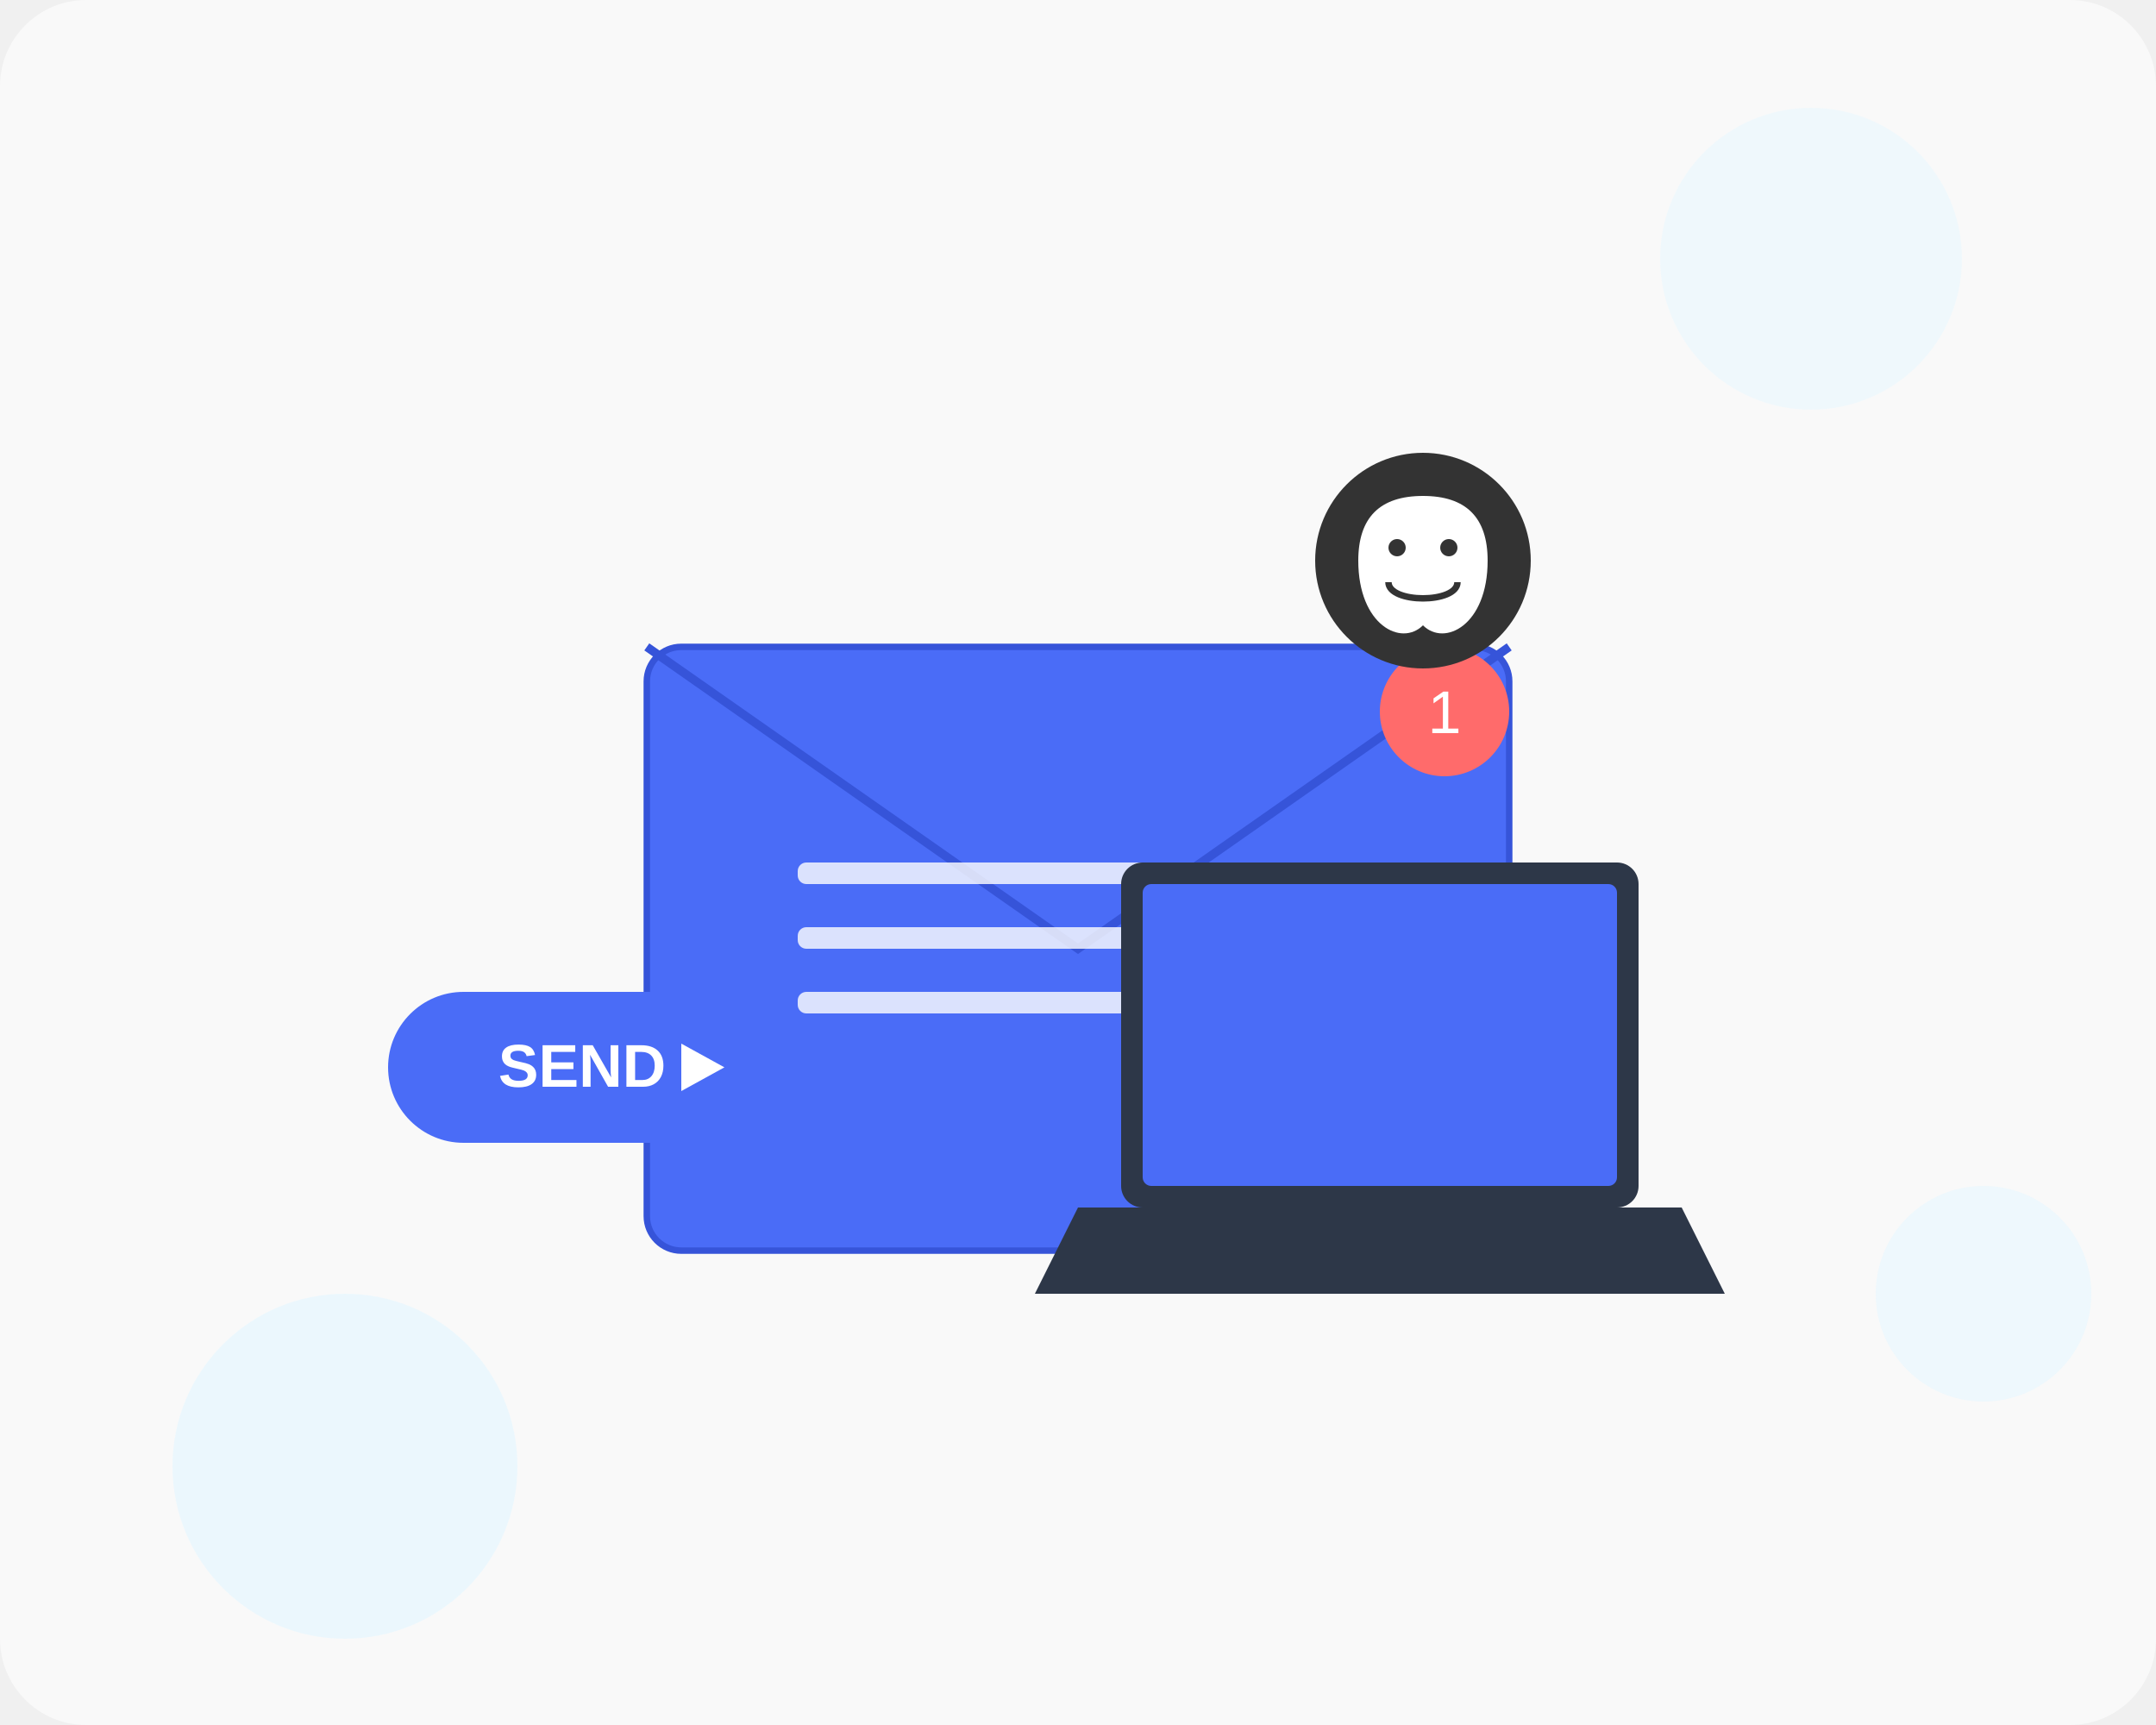
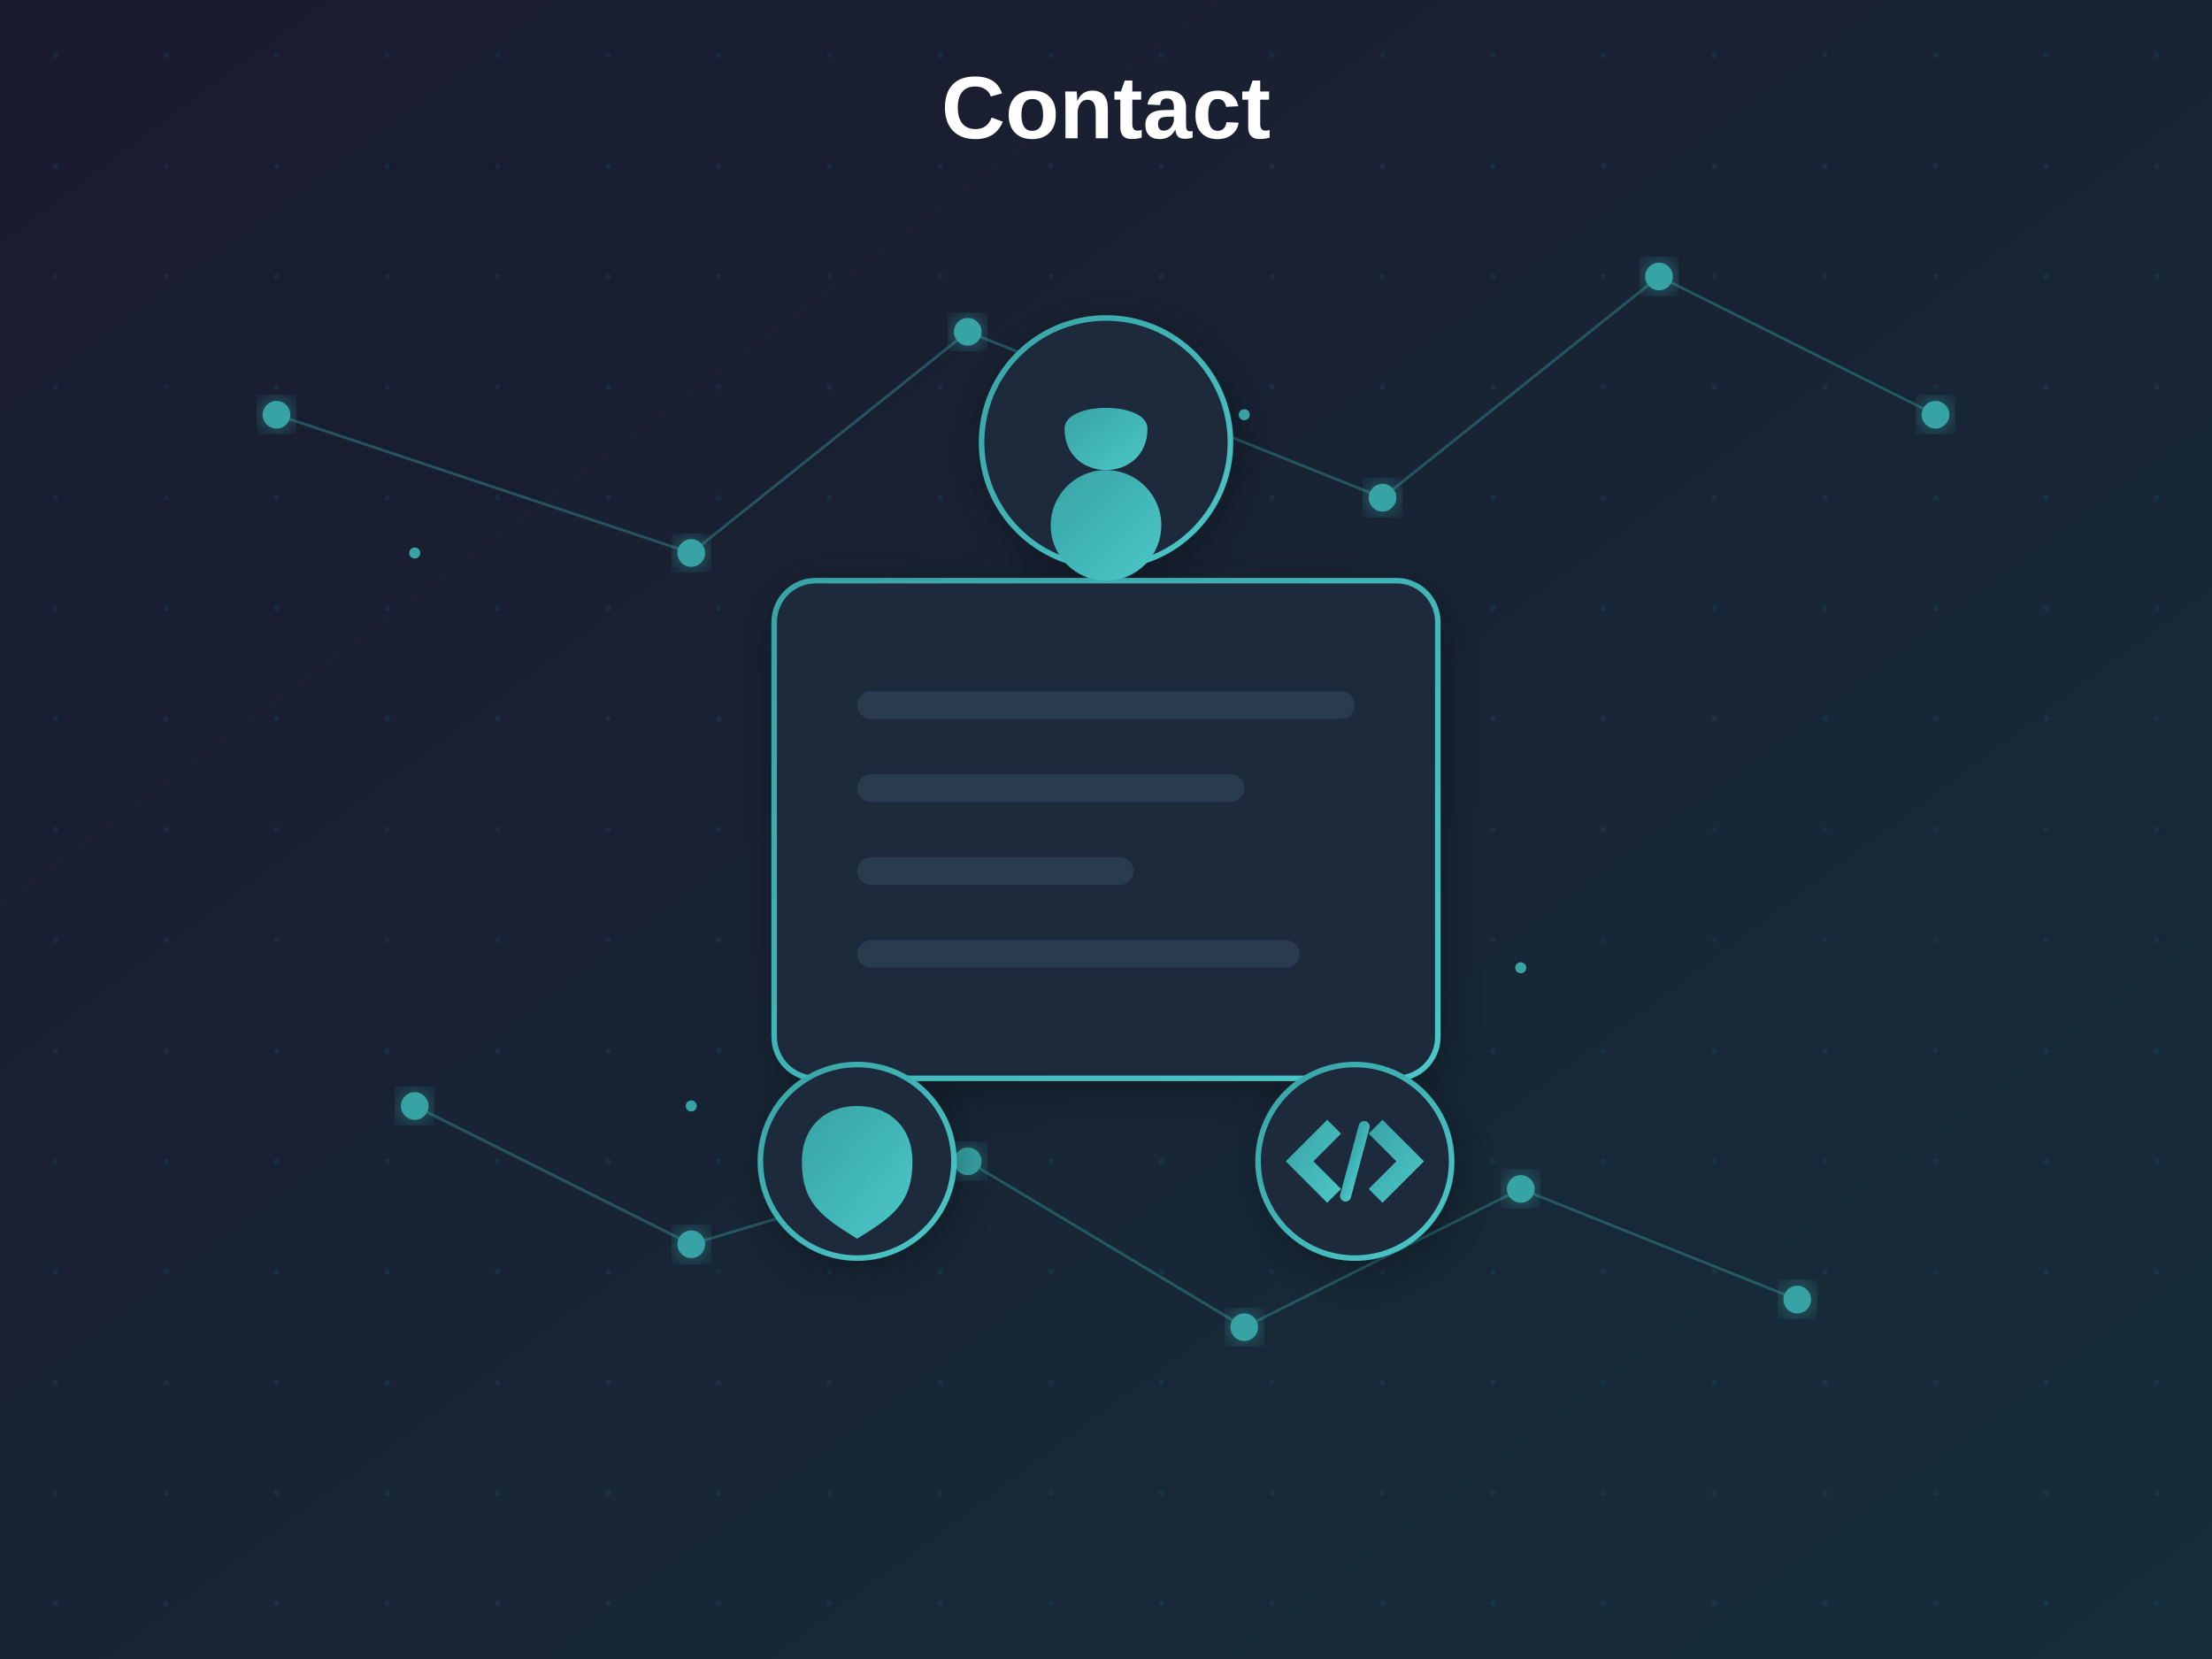
- <svg xmlns="http://www.w3.org/2000/svg" viewBox="0 0 500 400">
-   <rect width="500" height="400" fill="#f9f9f9" rx="20" ry="20" />
-   <circle cx="80" cy="340" r="40" fill="#e6f7ff" opacity="0.7" />
-   <circle cx="420" cy="60" r="35" fill="#e6f7ff" opacity="0.5" />
-   <circle cx="460" cy="300" r="25" fill="#e6f7ff" opacity="0.6" />
-   <g transform="translate(100, 100)">
-     <rect x="50" y="50" width="200" height="140" rx="8" ry="8" fill="#4a6cf7" />
-     <rect x="50" y="50" width="200" height="140" rx="8" ry="8" fill="none" stroke="#3654d9" stroke-width="1.5" />
-     <path d="M50,50 L150,120 L250,50" fill="none" stroke="#3654d9" stroke-width="2" />
-     <rect x="85" y="100" width="130" height="5" rx="2" fill="#ffffff" opacity="0.8" />
-     <rect x="85" y="115" width="130" height="5" rx="2" fill="#ffffff" opacity="0.8" />
-     <rect x="85" y="130" width="90" height="5" rx="2" fill="#ffffff" opacity="0.8" />
-     <circle cx="235" cy="65" r="15" fill="#ff6b6b" />
-     <text x="235" y="70" font-family="Arial" font-size="14" fill="white" text-anchor="middle">1</text>
+ <svg xmlns="http://www.w3.org/2000/svg" viewBox="0 0 800 600" width="800" height="600">
+   <defs>
+     <linearGradient id="bgGradient" x1="0%" y1="0%" x2="100%" y2="100%">
+       <stop offset="0%" stop-color="#1a1a2e" />
+       <stop offset="100%" stop-color="#162e3a" />
+     </linearGradient>
+     <linearGradient id="accentGradient" x1="0%" y1="0%" x2="100%" y2="100%">
+       <stop offset="0%" stop-color="#38A3A5" />
+       <stop offset="100%" stop-color="#4BC7C9" />
+     </linearGradient>
+     <filter id="glow" x="-20%" y="-20%" width="140%" height="140%">
+       <feGaussianBlur stdDeviation="5" result="blur" />
+       <feComposite in="SourceGraphic" in2="blur" operator="over" />
+     </filter>
+     <filter id="shadow" x="-10%" y="-10%" width="140%" height="140%">
+       <feDropShadow dx="2" dy="4" stdDeviation="8" flood-opacity="0.3" />
+     </filter>
+     <pattern id="dots" x="0" y="0" width="40" height="40" patternUnits="userSpaceOnUse">
+       <circle cx="20" cy="20" r="1" fill="#38A3A5" opacity="0.3" />
+     </pattern>
+   </defs>
+   <rect width="800" height="600" fill="url(#bgGradient)" />
+   <rect width="800" height="600" fill="url(#dots)" opacity="0.3" />
+   <g opacity="0.4" stroke="#38A3A5" stroke-width="1">
+     <line x1="100" y1="150" x2="250" y2="200" />
+     <line x1="250" y1="200" x2="350" y2="120" />
+     <line x1="350" y1="120" x2="500" y2="180" />
+     <line x1="500" y1="180" x2="600" y2="100" />
+     <line x1="600" y1="100" x2="700" y2="150" />
+     <line x1="150" y1="400" x2="250" y2="450" />
+     <line x1="250" y1="450" x2="350" y2="420" />
+     <line x1="350" y1="420" x2="450" y2="480" />
+     <line x1="450" y1="480" x2="550" y2="430" />
+     <line x1="550" y1="430" x2="650" y2="470" />
  </g>
-   <g transform="translate(260, 200)">
-     <rect x="0" y="0" width="120" height="80" rx="5" fill="#2d3748" />
-     <rect x="5" y="5" width="110" height="70" rx="2" fill="#4a6cf7" />
-     <path d="M-10,80 L130,80 L140,100 L-20,100 Z" fill="#2d3748" />
+   <g>
+     <circle cx="100" cy="150" r="5" fill="#38A3A5" filter="url(#glow)" />
+     <circle cx="250" cy="200" r="5" fill="#38A3A5" filter="url(#glow)" />
+     <circle cx="350" cy="120" r="5" fill="#38A3A5" filter="url(#glow)" />
+     <circle cx="500" cy="180" r="5" fill="#38A3A5" filter="url(#glow)" />
+     <circle cx="600" cy="100" r="5" fill="#38A3A5" filter="url(#glow)" />
+     <circle cx="700" cy="150" r="5" fill="#38A3A5" filter="url(#glow)" />
+     <circle cx="150" cy="400" r="5" fill="#38A3A5" filter="url(#glow)" />
+     <circle cx="250" cy="450" r="5" fill="#38A3A5" filter="url(#glow)" />
+     <circle cx="350" cy="420" r="5" fill="#38A3A5" filter="url(#glow)" />
+     <circle cx="450" cy="480" r="5" fill="#38A3A5" filter="url(#glow)" />
+     <circle cx="550" cy="430" r="5" fill="#38A3A5" filter="url(#glow)" />
+     <circle cx="650" cy="470" r="5" fill="#38A3A5" filter="url(#glow)" />
  </g>
-   <g transform="translate(330, 130)">
-     <circle cx="0" cy="0" r="25" fill="#333" />
-     <path d="M0,-15 C-10,-15 -15,-10 -15,0 C-15,15 -5,20 0,15 C5,20 15,15 15,0 C15,-10 10,-15 0,-15 Z" fill="#fff" />
-     <circle cx="-6" cy="-3" r="2" fill="#333" />
-     <circle cx="6" cy="-3" r="2" fill="#333" />
-     <path d="M-8,5 C-8,10 8,10 8,5" stroke="#333" fill="none" stroke-width="1.5" />
+   <g transform="translate(400, 300)" filter="url(#shadow)">
+     <rect x="-120" y="-90" width="240" height="180" rx="15" fill="#1e293b" stroke="url(#accentGradient)" stroke-width="2" />
+     <rect x="-90" y="-50" width="180" height="10" rx="5" fill="#2a3a50" />
+     <rect x="-90" y="-20" width="140" height="10" rx="5" fill="#2a3a50" />
+     <rect x="-90" y="10" width="100" height="10" rx="5" fill="#2a3a50" />
+     <rect x="-90" y="40" width="160" height="10" rx="5" fill="#2a3a50" />
+     <circle cx="0" cy="-140" r="45" fill="#1e293b" stroke="url(#accentGradient)" stroke-width="2" />
+     <path d="M-15,-145 C-15,-155 15,-155 15,-145 C15,-125 -15,-125 -15,-145 Z" fill="url(#accentGradient)" />
+     <circle cx="0" cy="-110" r="20" fill="url(#accentGradient)" />
+     <g transform="translate(-90, 120)">
+       <circle cx="0" cy="0" r="35" fill="#1e293b" stroke="url(#accentGradient)" stroke-width="2" />
+       <path d="M0,-20 C-12,-20 -20,-12 -20,0 C-20,15 -13,20 0,28 C13,20 20,15 20,0 C20,-12 12,-20 0,-20 Z M0,4 C5,0 5,-10 0,-14 C-5,-10 -5,0 0,4 Z" fill="url(#accentGradient)" />
+     </g>
+     <g transform="translate(90, 120)">
+       <circle cx="0" cy="0" r="35" fill="#1e293b" stroke="url(#accentGradient)" stroke-width="2" />
+       <path d="M-15,0 L-5,10 L-10,15 L-25,0 L-10,-15 L-5,-10 L-15,0 Z" fill="url(#accentGradient)" />
+       <path d="M15,0 L5,10 L10,15 L25,0 L10,-15 L5,-10 L15,0 Z" fill="url(#accentGradient)" />
+       <rect x="-2" y="-15" width="4" height="30" rx="2" transform="rotate(15)" fill="url(#accentGradient)" />
+     </g>
  </g>
-   <g transform="translate(90, 230)">
-     <rect x="0" y="0" width="90" height="35" rx="17.5" fill="#4a6cf7" />
-     <text x="45" y="22" font-family="Arial" font-size="14" font-weight="bold" fill="white" text-anchor="middle">SEND</text>
-     <path d="M78,17.5 L68,12 L68,23 Z" fill="white" />
+   <g>
+     <circle cx="150" cy="200" r="2" fill="#38A3A5">
+       <animate attributeName="cy" values="200;210;200" dur="3s" repeatCount="indefinite" />
+     </circle>
+     <circle cx="450" cy="150" r="2" fill="#38A3A5">
+       <animate attributeName="cy" values="150;160;150" dur="4s" repeatCount="indefinite" />
+     </circle>
+     <circle cx="250" cy="400" r="2" fill="#38A3A5">
+       <animate attributeName="cy" values="400;410;400" dur="5s" repeatCount="indefinite" />
+     </circle>
+     <circle cx="550" cy="350" r="2" fill="#38A3A5">
+       <animate attributeName="cy" values="350;360;350" dur="3.5s" repeatCount="indefinite" />
+     </circle>
+   </g>
+   <g transform="translate(400, 50)">
+     <text x="0" y="0" font-family="Arial, sans-serif" font-size="32" font-weight="bold" text-anchor="middle" fill="#ffffff">Contact</text>
+     <line x1="-100" y1="15" x2="100" y2="15" stroke="url(#accentGradient)" stroke-width="3" />
  </g>
</svg>
